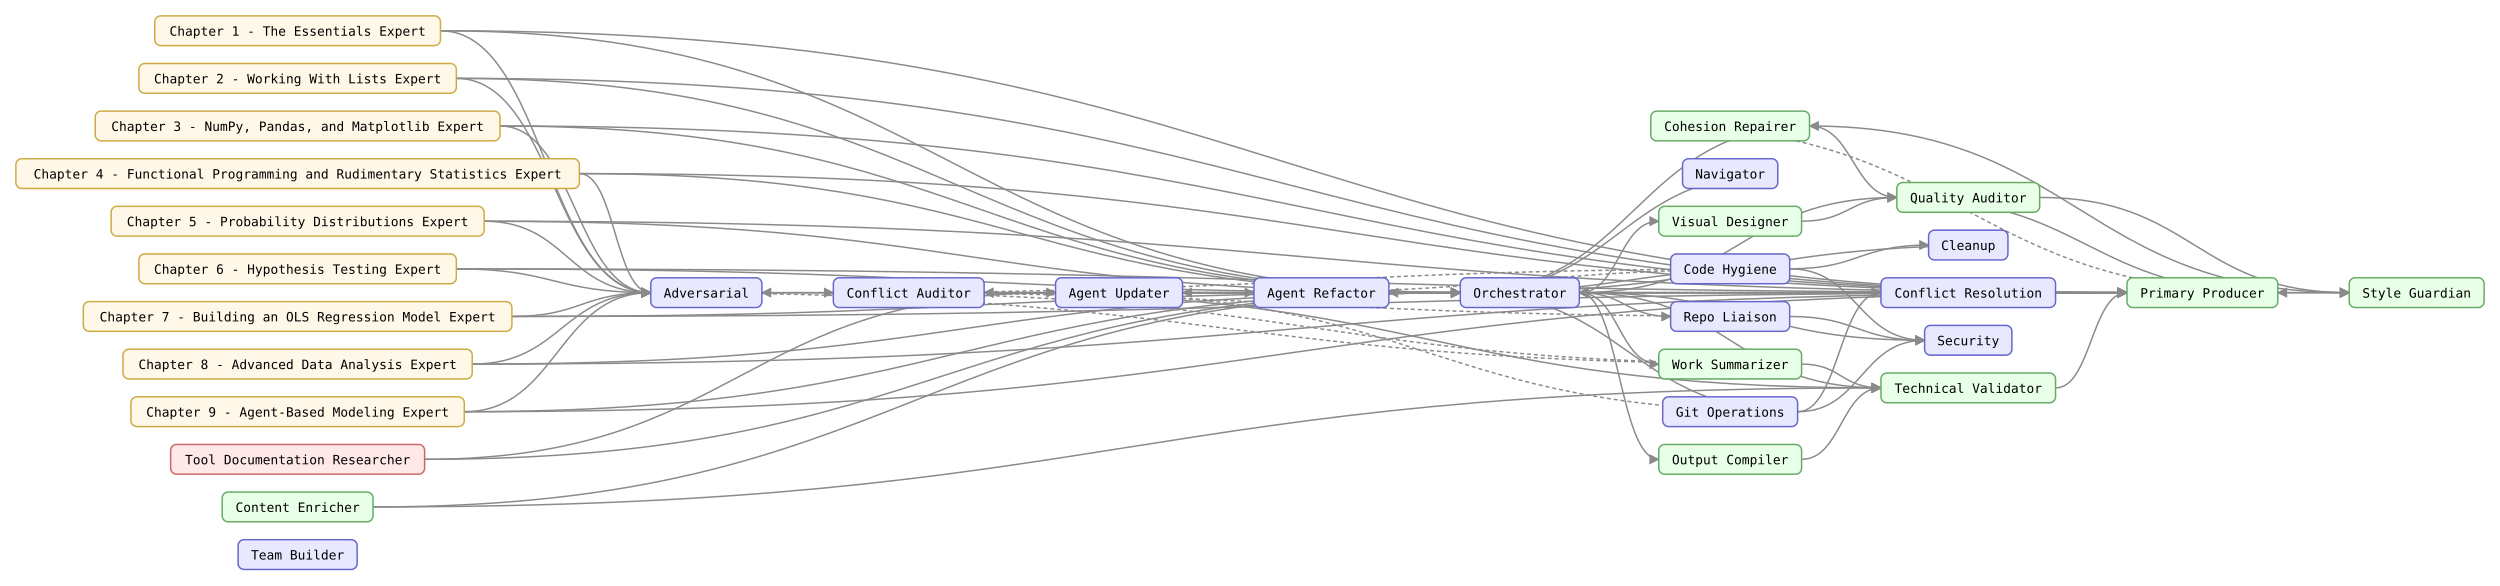
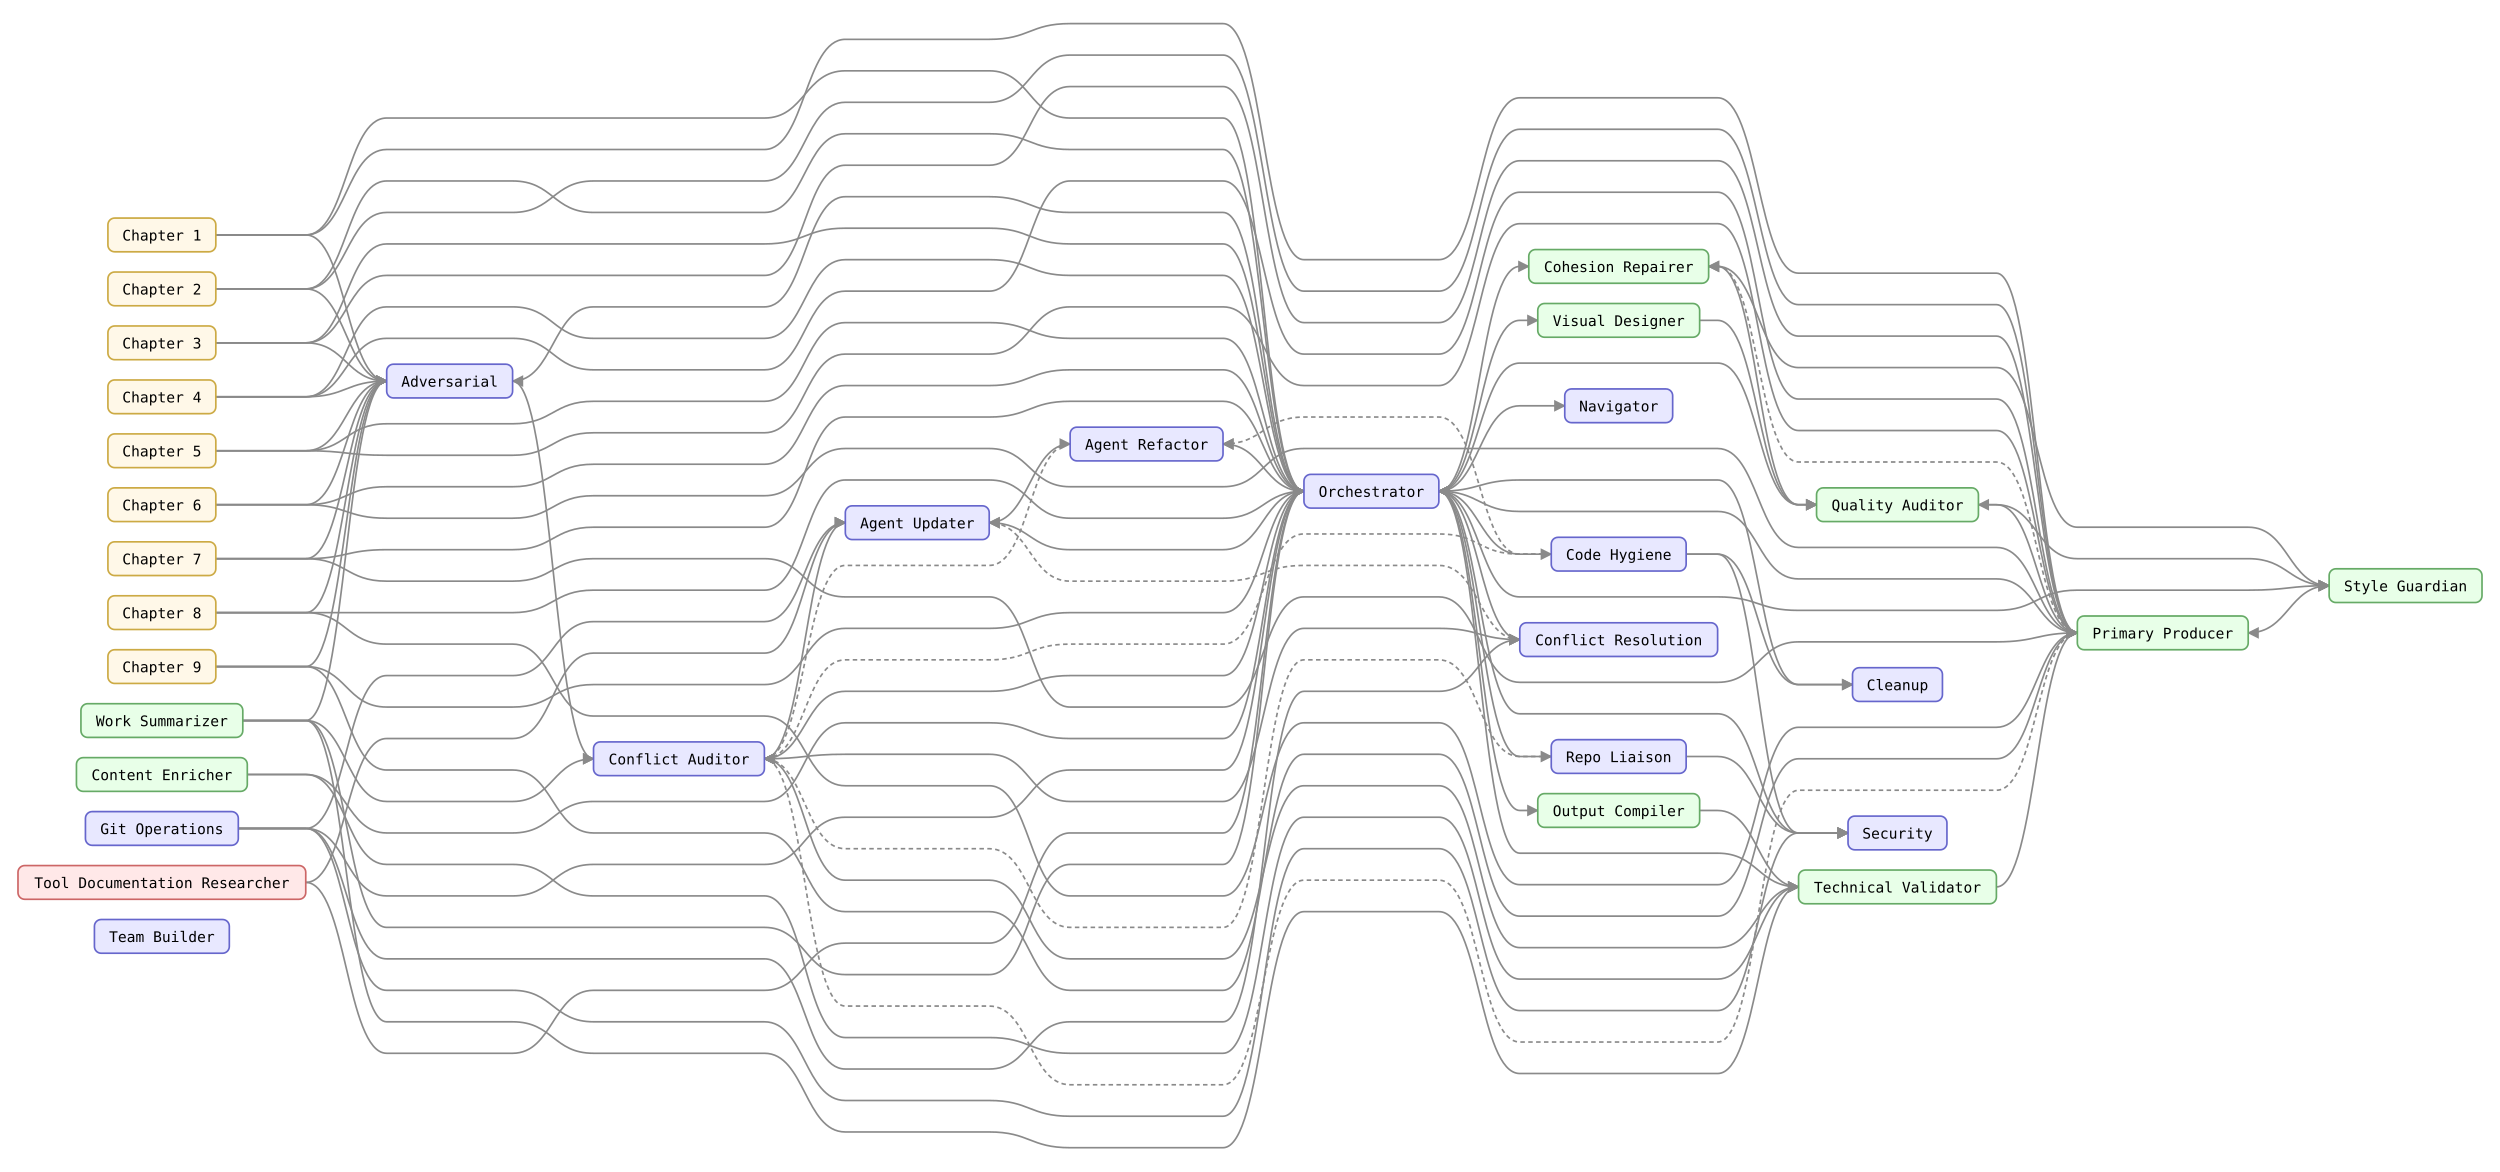
- <svg xmlns="http://www.w3.org/2000/svg" viewBox="0 0 2520 590" width="2520" height="590" font-family="monospace">
+ <svg xmlns="http://www.w3.org/2000/svg" viewBox="0 0 2224 1042" width="2224" height="1042" font-family="monospace">
  <defs>
    <marker id="arrow" viewBox="0 0 10 10" refX="9" refY="5" markerWidth="7" markerHeight="7" orient="auto-start-reverse">
      <polygon points="0,0 10,5 0,10" fill="#8a8a8a" />
    </marker>
  </defs>
-   <path d="M768,295 C804,295 804,295 840,295" fill="none" stroke="#8a8a8a" stroke-width="1.5" marker-end="url(#arrow)" />
-   <path d="M768,295 C1120,295 1120,295 1472,295" fill="none" stroke="#8a8a8a" stroke-width="1.5" marker-start="url(#arrow)" marker-end="url(#arrow)" />
-   <path d="M1400,295 C1120,295 1120,295 840,295" fill="none" stroke="#8a8a8a" stroke-width="1.5" stroke-dasharray="4,3" marker-end="url(#arrow)" />
-   <path d="M1400,295 C1436,295 1436,295 1472,295" fill="none" stroke="#8a8a8a" stroke-width="1.5" marker-start="url(#arrow)" marker-end="url(#arrow)" />
-   <path d="M1192,295 C924,295 924,295 656,295" fill="none" stroke="#8a8a8a" stroke-width="1.5" stroke-dasharray="4,3" marker-end="url(#arrow)" />
-   <path d="M1192,295 C1228,295 1228,295 1264,295" fill="none" stroke="#8a8a8a" stroke-width="1.5" marker-end="url(#arrow)" />
-   <path d="M1192,295 C1016,295 1016,295 840,295" fill="none" stroke="#8a8a8a" stroke-width="1.5" marker-start="url(#arrow)" marker-end="url(#arrow)" />
-   <path d="M1192,295 C1332,295 1332,295 1472,295" fill="none" stroke="#8a8a8a" stroke-width="1.5" marker-start="url(#arrow)" marker-end="url(#arrow)" />
-   <path d="M444,31 C550,31 550,295 656,295" fill="none" stroke="#8a8a8a" stroke-width="1.5" marker-end="url(#arrow)" />
-   <path d="M444,31 C958,31 958,295 1472,295" fill="none" stroke="#8a8a8a" stroke-width="1.5" marker-end="url(#arrow)" />
-   <path d="M444,31 C1294,31 1294,295 2144,295" fill="none" stroke="#8a8a8a" stroke-width="1.5" marker-end="url(#arrow)" />
-   <path d="M460,79 C558,79 558,295 656,295" fill="none" stroke="#8a8a8a" stroke-width="1.5" marker-end="url(#arrow)" />
-   <path d="M460,79 C966,79 966,295 1472,295" fill="none" stroke="#8a8a8a" stroke-width="1.5" marker-end="url(#arrow)" />
-   <path d="M460,79 C1302,79 1302,295 2144,295" fill="none" stroke="#8a8a8a" stroke-width="1.5" marker-end="url(#arrow)" />
-   <path d="M504,127 C580,127 580,295 656,295" fill="none" stroke="#8a8a8a" stroke-width="1.5" marker-end="url(#arrow)" />
-   <path d="M504,127 C988,127 988,295 1472,295" fill="none" stroke="#8a8a8a" stroke-width="1.5" marker-end="url(#arrow)" />
-   <path d="M504,127 C1324,127 1324,295 2144,295" fill="none" stroke="#8a8a8a" stroke-width="1.5" marker-end="url(#arrow)" />
-   <path d="M584,175 C620,175 620,295 656,295" fill="none" stroke="#8a8a8a" stroke-width="1.5" marker-end="url(#arrow)" />
-   <path d="M584,175 C1028,175 1028,295 1472,295" fill="none" stroke="#8a8a8a" stroke-width="1.5" marker-end="url(#arrow)" />
-   <path d="M584,175 C1364,175 1364,295 2144,295" fill="none" stroke="#8a8a8a" stroke-width="1.5" marker-end="url(#arrow)" />
-   <path d="M488,223 C572,223 572,295 656,295" fill="none" stroke="#8a8a8a" stroke-width="1.5" marker-end="url(#arrow)" />
-   <path d="M488,223 C980,223 980,295 1472,295" fill="none" stroke="#8a8a8a" stroke-width="1.5" marker-end="url(#arrow)" />
-   <path d="M488,223 C1316,223 1316,295 2144,295" fill="none" stroke="#8a8a8a" stroke-width="1.5" marker-end="url(#arrow)" />
-   <path d="M460,271 C558,271 558,295 656,295" fill="none" stroke="#8a8a8a" stroke-width="1.5" marker-end="url(#arrow)" />
-   <path d="M460,271 C966,271 966,295 1472,295" fill="none" stroke="#8a8a8a" stroke-width="1.5" marker-end="url(#arrow)" />
-   <path d="M460,271 C1302,271 1302,295 2144,295" fill="none" stroke="#8a8a8a" stroke-width="1.5" marker-end="url(#arrow)" />
-   <path d="M516,319 C586,319 586,295 656,295" fill="none" stroke="#8a8a8a" stroke-width="1.5" marker-end="url(#arrow)" />
-   <path d="M516,319 C994,319 994,295 1472,295" fill="none" stroke="#8a8a8a" stroke-width="1.5" marker-end="url(#arrow)" />
-   <path d="M516,319 C1330,319 1330,295 2144,295" fill="none" stroke="#8a8a8a" stroke-width="1.5" marker-end="url(#arrow)" />
-   <path d="M476,367 C566,367 566,295 656,295" fill="none" stroke="#8a8a8a" stroke-width="1.5" marker-end="url(#arrow)" />
-   <path d="M476,367 C974,367 974,295 1472,295" fill="none" stroke="#8a8a8a" stroke-width="1.5" marker-end="url(#arrow)" />
-   <path d="M476,367 C1310,367 1310,295 2144,295" fill="none" stroke="#8a8a8a" stroke-width="1.5" marker-end="url(#arrow)" />
-   <path d="M468,415 C562,415 562,295 656,295" fill="none" stroke="#8a8a8a" stroke-width="1.5" marker-end="url(#arrow)" />
-   <path d="M468,415 C970,415 970,295 1472,295" fill="none" stroke="#8a8a8a" stroke-width="1.5" marker-end="url(#arrow)" />
-   <path d="M468,415 C1306,415 1306,295 2144,295" fill="none" stroke="#8a8a8a" stroke-width="1.5" marker-end="url(#arrow)" />
-   <path d="M2024,247 C1748,247 1748,295 1472,295" fill="none" stroke="#8a8a8a" stroke-width="1.5" marker-start="url(#arrow)" marker-end="url(#arrow)" />
-   <path d="M1804,271 C1534,271 1534,295 1264,295" fill="none" stroke="#8a8a8a" stroke-width="1.5" stroke-dasharray="4,3" marker-end="url(#arrow)" />
-   <path d="M1804,271 C1874,271 1874,247 1944,247" fill="none" stroke="#8a8a8a" stroke-width="1.5" marker-end="url(#arrow)" />
-   <path d="M1804,271 C1322,271 1322,295 840,295" fill="none" stroke="#8a8a8a" stroke-width="1.5" stroke-dasharray="4,3" marker-end="url(#arrow)" />
-   <path d="M1804,271 C1638,271 1638,295 1472,295" fill="none" stroke="#8a8a8a" stroke-width="1.5" marker-start="url(#arrow)" marker-end="url(#arrow)" />
-   <path d="M1804,271 C1872,271 1872,343 1940,343" fill="none" stroke="#8a8a8a" stroke-width="1.5" marker-end="url(#arrow)" />
-   <path d="M1824,127 C1648,127 1648,295 1472,295" fill="none" stroke="#8a8a8a" stroke-width="1.5" marker-start="url(#arrow)" marker-end="url(#arrow)" />
-   <path d="M1824,127 C1868,127 1868,199 1912,199" fill="none" stroke="#8a8a8a" stroke-width="1.5" marker-start="url(#arrow)" marker-end="url(#arrow)" />
-   <path d="M1824,127 C2096,127 2096,295 2368,295" fill="none" stroke="#8a8a8a" stroke-width="1.5" marker-end="url(#arrow)" />
-   <path d="M992,295 C1444,295 1444,295 1896,295" fill="none" stroke="#8a8a8a" stroke-width="1.5" marker-end="url(#arrow)" />
-   <path d="M992,295 C1232,295 1232,295 1472,295" fill="none" stroke="#8a8a8a" stroke-width="1.5" marker-start="url(#arrow)" marker-end="url(#arrow)" />
-   <path d="M992,295 C1444,295 1444,391 1896,391" fill="none" stroke="#8a8a8a" stroke-width="1.5" marker-start="url(#arrow)" marker-end="url(#arrow)" />
-   <path d="M2072,295 C1568,295 1568,295 1064,295" fill="none" stroke="#8a8a8a" stroke-width="1.5" stroke-dasharray="4,3" marker-end="url(#arrow)" />
-   <path d="M2072,295 C1772,295 1772,295 1472,295" fill="none" stroke="#8a8a8a" stroke-width="1.5" marker-start="url(#arrow)" marker-end="url(#arrow)" />
-   <path d="M376,511 C924,511 924,295 1472,295" fill="none" stroke="#8a8a8a" stroke-width="1.5" marker-end="url(#arrow)" />
-   <path d="M376,511 C1136,511 1136,391 1896,391" fill="none" stroke="#8a8a8a" stroke-width="1.5" marker-end="url(#arrow)" />
-   <path d="M1812,415 C1438,415 1438,295 1064,295" fill="none" stroke="#8a8a8a" stroke-width="1.5" stroke-dasharray="4,3" marker-end="url(#arrow)" />
-   <path d="M1812,415 C1854,415 1854,295 1896,295" fill="none" stroke="#8a8a8a" stroke-width="1.5" marker-end="url(#arrow)" />
-   <path d="M1812,415 C1642,415 1642,295 1472,295" fill="none" stroke="#8a8a8a" stroke-width="1.5" marker-start="url(#arrow)" marker-end="url(#arrow)" />
-   <path d="M1812,415 C1876,415 1876,343 1940,343" fill="none" stroke="#8a8a8a" stroke-width="1.5" marker-end="url(#arrow)" />
-   <path d="M1792,175 C1632,175 1632,295 1472,295" fill="none" stroke="#8a8a8a" stroke-width="1.5" marker-start="url(#arrow)" marker-end="url(#arrow)" />
-   <path d="M1592,295 C1632,295 1632,463 1672,463" fill="none" stroke="#8a8a8a" stroke-width="1.5" marker-start="url(#arrow)" marker-end="url(#arrow)" />
-   <path d="M1592,295 C1868,295 1868,295 2144,295" fill="none" stroke="#8a8a8a" stroke-width="1.5" marker-start="url(#arrow)" marker-end="url(#arrow)" />
-   <path d="M1592,295 C1752,295 1752,199 1912,199" fill="none" stroke="#8a8a8a" stroke-width="1.5" marker-start="url(#arrow)" marker-end="url(#arrow)" />
-   <path d="M1592,295 C1638,295 1638,319 1684,319" fill="none" stroke="#8a8a8a" stroke-width="1.5" marker-start="url(#arrow)" marker-end="url(#arrow)" />
-   <path d="M1592,295 C1766,295 1766,343 1940,343" fill="none" stroke="#8a8a8a" stroke-width="1.5" marker-start="url(#arrow)" marker-end="url(#arrow)" />
-   <path d="M1592,295 C1980,295 1980,295 2368,295" fill="none" stroke="#8a8a8a" stroke-width="1.5" marker-start="url(#arrow)" marker-end="url(#arrow)" />
-   <path d="M1592,295 C1744,295 1744,391 1896,391" fill="none" stroke="#8a8a8a" stroke-width="1.5" marker-start="url(#arrow)" marker-end="url(#arrow)" />
-   <path d="M1592,295 C1632,295 1632,223 1672,223" fill="none" stroke="#8a8a8a" stroke-width="1.5" marker-start="url(#arrow)" marker-end="url(#arrow)" />
-   <path d="M1592,295 C1632,295 1632,367 1672,367" fill="none" stroke="#8a8a8a" stroke-width="1.5" marker-start="url(#arrow)" marker-end="url(#arrow)" />
-   <path d="M1816,463 C1856,463 1856,391 1896,391" fill="none" stroke="#8a8a8a" stroke-width="1.5" marker-end="url(#arrow)" />
-   <path d="M2296,295 C1980,295 1980,127 1664,127" fill="none" stroke="#8a8a8a" stroke-width="1.5" stroke-dasharray="4,3" marker-end="url(#arrow)" />
-   <path d="M2296,295 C1568,295 1568,295 840,295" fill="none" stroke="#8a8a8a" stroke-width="1.5" stroke-dasharray="4,3" marker-end="url(#arrow)" />
-   <path d="M2296,295 C2104,295 2104,199 1912,199" fill="none" stroke="#8a8a8a" stroke-width="1.5" marker-start="url(#arrow)" marker-end="url(#arrow)" />
-   <path d="M2296,295 C2332,295 2332,295 2368,295" fill="none" stroke="#8a8a8a" stroke-width="1.5" marker-start="url(#arrow)" marker-end="url(#arrow)" />
-   <path d="M2056,199 C2212,199 2212,295 2368,295" fill="none" stroke="#8a8a8a" stroke-width="1.5" marker-end="url(#arrow)" />
-   <path d="M1804,319 C1322,319 1322,295 840,295" fill="none" stroke="#8a8a8a" stroke-width="1.5" stroke-dasharray="4,3" marker-end="url(#arrow)" />
-   <path d="M1804,319 C1872,319 1872,343 1940,343" fill="none" stroke="#8a8a8a" stroke-width="1.5" marker-end="url(#arrow)" />
-   <path d="M2072,391 C2108,391 2108,295 2144,295" fill="none" stroke="#8a8a8a" stroke-width="1.5" marker-end="url(#arrow)" />
-   <path d="M428,463 C746,463 746,295 1064,295" fill="none" stroke="#8a8a8a" stroke-width="1.5" marker-end="url(#arrow)" />
-   <path d="M428,463 C950,463 950,295 1472,295" fill="none" stroke="#8a8a8a" stroke-width="1.5" marker-end="url(#arrow)" />
-   <path d="M1816,223 C1864,223 1864,199 1912,199" fill="none" stroke="#8a8a8a" stroke-width="1.5" marker-end="url(#arrow)" />
-   <path d="M1816,367 C1236,367 1236,295 656,295" fill="none" stroke="#8a8a8a" stroke-width="1.5" stroke-dasharray="4,3" marker-end="url(#arrow)" />
-   <path d="M1816,367 C1328,367 1328,295 840,295" fill="none" stroke="#8a8a8a" stroke-width="1.5" stroke-dasharray="4,3" marker-end="url(#arrow)" />
-   <path d="M1816,367 C1856,367 1856,391 1896,391" fill="none" stroke="#8a8a8a" stroke-width="1.5" marker-end="url(#arrow)" />
-   <rect x="656" y="280" width="112" height="30" rx="6" fill="#e8e8ff" stroke="#6666cc" stroke-width="1.5" />
-   <text x="712" y="300" font-size="13" text-anchor="middle" fill="#000000">Adversarial</text>
-   <rect x="1264" y="280" width="136" height="30" rx="6" fill="#e8e8ff" stroke="#6666cc" stroke-width="1.5" />
-   <text x="1332" y="300" font-size="13" text-anchor="middle" fill="#000000">Agent Refactor</text>
-   <rect x="1064" y="280" width="128" height="30" rx="6" fill="#e8e8ff" stroke="#6666cc" stroke-width="1.5" />
-   <text x="1128" y="300" font-size="13" text-anchor="middle" fill="#000000">Agent Updater</text>
-   <rect x="156" y="16" width="288" height="30" rx="6" fill="#fff8e8" stroke="#ccaa44" stroke-width="1.5" />
-   <text x="300" y="36" font-size="13" text-anchor="middle" fill="#000000">Chapter 1 - The Essentials Expert</text>
-   <rect x="140" y="64" width="320" height="30" rx="6" fill="#fff8e8" stroke="#ccaa44" stroke-width="1.5" />
-   <text x="300" y="84" font-size="13" text-anchor="middle" fill="#000000">Chapter 2 - Working With Lists Expert</text>
-   <rect x="96" y="112" width="408" height="30" rx="6" fill="#fff8e8" stroke="#ccaa44" stroke-width="1.5" />
-   <text x="300" y="132" font-size="13" text-anchor="middle" fill="#000000">Chapter 3 - NumPy, Pandas, and Matplotlib Expert</text>
-   <rect x="16" y="160" width="568" height="30" rx="6" fill="#fff8e8" stroke="#ccaa44" stroke-width="1.5" />
-   <text x="300" y="180" font-size="13" text-anchor="middle" fill="#000000">Chapter 4 - Functional Programming and Rudimentary Statistics Expert</text>
-   <rect x="112" y="208" width="376" height="30" rx="6" fill="#fff8e8" stroke="#ccaa44" stroke-width="1.5" />
-   <text x="300" y="228" font-size="13" text-anchor="middle" fill="#000000">Chapter 5 - Probability Distributions Expert</text>
-   <rect x="140" y="256" width="320" height="30" rx="6" fill="#fff8e8" stroke="#ccaa44" stroke-width="1.5" />
-   <text x="300" y="276" font-size="13" text-anchor="middle" fill="#000000">Chapter 6 - Hypothesis Testing Expert</text>
-   <rect x="84" y="304" width="432" height="30" rx="6" fill="#fff8e8" stroke="#ccaa44" stroke-width="1.5" />
-   <text x="300" y="324" font-size="13" text-anchor="middle" fill="#000000">Chapter 7 - Building an OLS Regression Model Expert</text>
-   <rect x="124" y="352" width="352" height="30" rx="6" fill="#fff8e8" stroke="#ccaa44" stroke-width="1.5" />
-   <text x="300" y="372" font-size="13" text-anchor="middle" fill="#000000">Chapter 8 - Advanced Data Analysis Expert</text>
-   <rect x="132" y="400" width="336" height="30" rx="6" fill="#fff8e8" stroke="#ccaa44" stroke-width="1.5" />
-   <text x="300" y="420" font-size="13" text-anchor="middle" fill="#000000">Chapter 9 - Agent-Based Modeling Expert</text>
-   <rect x="1944" y="232" width="80" height="30" rx="6" fill="#e8e8ff" stroke="#6666cc" stroke-width="1.5" />
-   <text x="1984" y="252" font-size="13" text-anchor="middle" fill="#000000">Cleanup</text>
-   <rect x="1684" y="256" width="120" height="30" rx="6" fill="#e8e8ff" stroke="#6666cc" stroke-width="1.5" />
-   <text x="1744" y="276" font-size="13" text-anchor="middle" fill="#000000">Code Hygiene</text>
-   <rect x="1664" y="112" width="160" height="30" rx="6" fill="#e8ffe8" stroke="#66aa66" stroke-width="1.5" />
-   <text x="1744" y="132" font-size="13" text-anchor="middle" fill="#000000">Cohesion Repairer</text>
-   <rect x="840" y="280" width="152" height="30" rx="6" fill="#e8e8ff" stroke="#6666cc" stroke-width="1.5" />
-   <text x="916" y="300" font-size="13" text-anchor="middle" fill="#000000">Conflict Auditor</text>
-   <rect x="1896" y="280" width="176" height="30" rx="6" fill="#e8e8ff" stroke="#6666cc" stroke-width="1.5" />
-   <text x="1984" y="300" font-size="13" text-anchor="middle" fill="#000000">Conflict Resolution</text>
-   <rect x="224" y="496" width="152" height="30" rx="6" fill="#e8ffe8" stroke="#66aa66" stroke-width="1.5" />
-   <text x="300" y="516" font-size="13" text-anchor="middle" fill="#000000">Content Enricher</text>
-   <rect x="1676" y="400" width="136" height="30" rx="6" fill="#e8e8ff" stroke="#6666cc" stroke-width="1.5" />
-   <text x="1744" y="420" font-size="13" text-anchor="middle" fill="#000000">Git Operations</text>
-   <rect x="1696" y="160" width="96" height="30" rx="6" fill="#e8e8ff" stroke="#6666cc" stroke-width="1.5" />
-   <text x="1744" y="180" font-size="13" text-anchor="middle" fill="#000000">Navigator</text>
-   <rect x="1472" y="280" width="120" height="30" rx="6" fill="#e8e8ff" stroke="#6666cc" stroke-width="1.5" />
-   <text x="1532" y="300" font-size="13" text-anchor="middle" fill="#000000">Orchestrator</text>
-   <rect x="1672" y="448" width="144" height="30" rx="6" fill="#e8ffe8" stroke="#66aa66" stroke-width="1.5" />
-   <text x="1744" y="468" font-size="13" text-anchor="middle" fill="#000000">Output Compiler</text>
-   <rect x="2144" y="280" width="152" height="30" rx="6" fill="#e8ffe8" stroke="#66aa66" stroke-width="1.5" />
-   <text x="2220" y="300" font-size="13" text-anchor="middle" fill="#000000">Primary Producer</text>
-   <rect x="1912" y="184" width="144" height="30" rx="6" fill="#e8ffe8" stroke="#66aa66" stroke-width="1.5" />
-   <text x="1984" y="204" font-size="13" text-anchor="middle" fill="#000000">Quality Auditor</text>
-   <rect x="1684" y="304" width="120" height="30" rx="6" fill="#e8e8ff" stroke="#6666cc" stroke-width="1.5" />
-   <text x="1744" y="324" font-size="13" text-anchor="middle" fill="#000000">Repo Liaison</text>
-   <rect x="1940" y="328" width="88" height="30" rx="6" fill="#e8e8ff" stroke="#6666cc" stroke-width="1.5" />
-   <text x="1984" y="348" font-size="13" text-anchor="middle" fill="#000000">Security</text>
-   <rect x="2368" y="280" width="136" height="30" rx="6" fill="#e8ffe8" stroke="#66aa66" stroke-width="1.5" />
-   <text x="2436" y="300" font-size="13" text-anchor="middle" fill="#000000">Style Guardian</text>
-   <rect x="240" y="544" width="120" height="30" rx="6" fill="#e8e8ff" stroke="#6666cc" stroke-width="1.5" />
-   <text x="300" y="564" font-size="13" text-anchor="middle" fill="#000000">Team Builder</text>
-   <rect x="1896" y="376" width="176" height="30" rx="6" fill="#e8ffe8" stroke="#66aa66" stroke-width="1.5" />
-   <text x="1984" y="396" font-size="13" text-anchor="middle" fill="#000000">Technical Validator</text>
-   <rect x="172" y="448" width="256" height="30" rx="6" fill="#ffe8e8" stroke="#cc6666" stroke-width="1.5" />
-   <text x="300" y="468" font-size="13" text-anchor="middle" fill="#000000">Tool Documentation Researcher</text>
-   <rect x="1672" y="208" width="144" height="30" rx="6" fill="#e8ffe8" stroke="#66aa66" stroke-width="1.5" />
-   <text x="1744" y="228" font-size="13" text-anchor="middle" fill="#000000">Visual Designer</text>
-   <rect x="1672" y="352" width="144" height="30" rx="6" fill="#e8ffe8" stroke="#66aa66" stroke-width="1.5" />
-   <text x="1744" y="372" font-size="13" text-anchor="middle" fill="#000000">Work Summarizer</text>
+   <path d="M456,339 C492,339 492,675 528,675" fill="none" stroke="#8a8a8a" stroke-width="1.5" marker-end="url(#arrow)" />
+   <path d="M456,339 C492,339 492,273 528,273 L680,273 C716,273 716,175 752,175 L880,175 C916,175 916,189 952,189 L1088,189 C1124,189 1124,437 1160,437" fill="none" stroke="#8a8a8a" stroke-width="1.5" marker-start="url(#arrow)" marker-end="url(#arrow)" />
+   <path d="M952,395 C916,395 916,503 880,503 L752,503 C716,503 716,675 680,675" fill="none" stroke="#8a8a8a" stroke-width="1.5" stroke-dasharray="4,3" marker-end="url(#arrow)" />
+   <path d="M1088,395 C1124,395 1124,437 1160,437" fill="none" stroke="#8a8a8a" stroke-width="1.5" marker-start="url(#arrow)" marker-end="url(#arrow)" />
+   <path d="M880,465 C916,465 916,395 952,395" fill="none" stroke="#8a8a8a" stroke-width="1.5" marker-end="url(#arrow)" />
+   <path d="M752,465 C716,465 716,675 680,675" fill="none" stroke="#8a8a8a" stroke-width="1.5" marker-start="url(#arrow)" marker-end="url(#arrow)" />
+   <path d="M880,465 C916,465 916,489 952,489 L1088,489 C1124,489 1124,437 1160,437" fill="none" stroke="#8a8a8a" stroke-width="1.5" marker-start="url(#arrow)" marker-end="url(#arrow)" />
+   <path d="M192,209 L272,209 C308,209 308,339 344,339" fill="none" stroke="#8a8a8a" stroke-width="1.5" marker-end="url(#arrow)" />
+   <path d="M192,209 L272,209 C308,209 308,105 344,105 L456,105 L528,105 L680,105 C716,105 716,63 752,63 L880,63 C916,63 916,105 952,105 L1088,105 C1124,105 1124,437 1160,437" fill="none" stroke="#8a8a8a" stroke-width="1.5" marker-end="url(#arrow)" />
+   <path d="M192,209 L272,209 C308,209 308,133 344,133 L456,133 L528,133 L680,133 C716,133 716,35 752,35 L880,35 C916,35 916,21 952,21 L1088,21 C1124,21 1124,231 1160,231 L1280,231 C1316,231 1316,87 1352,87 L1528,87 C1564,87 1564,243 1600,243 L1776,243 C1812,243 1812,563 1848,563" fill="none" stroke="#8a8a8a" stroke-width="1.5" marker-end="url(#arrow)" />
+   <path d="M192,257 L272,257 C308,257 308,339 344,339" fill="none" stroke="#8a8a8a" stroke-width="1.5" marker-end="url(#arrow)" />
+   <path d="M192,257 L272,257 C308,257 308,161 344,161 L456,161 C492,161 492,189 528,189 L680,189 C716,189 716,119 752,119 L880,119 C916,119 916,133 952,133 L1088,133 C1124,133 1124,437 1160,437" fill="none" stroke="#8a8a8a" stroke-width="1.5" marker-end="url(#arrow)" />
+   <path d="M192,257 L272,257 C308,257 308,189 344,189 L456,189 C492,189 492,161 528,161 L680,161 C716,161 716,91 752,91 L880,91 C916,91 916,49 952,49 L1088,49 C1124,49 1124,259 1160,259 L1280,259 C1316,259 1316,115 1352,115 L1528,115 C1564,115 1564,271 1600,271 L1776,271 C1812,271 1812,563 1848,563" fill="none" stroke="#8a8a8a" stroke-width="1.5" marker-end="url(#arrow)" />
+   <path d="M192,305 L272,305 C308,305 308,339 344,339" fill="none" stroke="#8a8a8a" stroke-width="1.5" marker-end="url(#arrow)" />
+   <path d="M192,305 L272,305 C308,305 308,217 344,217 L456,217 L528,217 L680,217 C716,217 716,203 752,203 L880,203 C916,203 916,217 952,217 L1088,217 C1124,217 1124,437 1160,437" fill="none" stroke="#8a8a8a" stroke-width="1.5" marker-end="url(#arrow)" />
+   <path d="M192,305 L272,305 C308,305 308,245 344,245 L456,245 L528,245 L680,245 C716,245 716,147 752,147 L880,147 C916,147 916,77 952,77 L1088,77 C1124,77 1124,287 1160,287 L1280,287 C1316,287 1316,143 1352,143 L1528,143 C1564,143 1564,299 1600,299 L1776,299 C1812,299 1812,563 1848,563" fill="none" stroke="#8a8a8a" stroke-width="1.5" marker-end="url(#arrow)" />
+   <path d="M192,353 L272,353 C308,353 308,339 344,339" fill="none" stroke="#8a8a8a" stroke-width="1.5" marker-end="url(#arrow)" />
+   <path d="M192,353 L272,353 C308,353 308,273 344,273 L456,273 C492,273 492,301 528,301 L680,301 C716,301 716,231 752,231 L880,231 C916,231 916,245 952,245 L1088,245 C1124,245 1124,437 1160,437" fill="none" stroke="#8a8a8a" stroke-width="1.5" marker-end="url(#arrow)" />
+   <path d="M192,353 L272,353 C308,353 308,301 344,301 L456,301 C492,301 492,329 528,329 L680,329 C716,329 716,259 752,259 L880,259 C916,259 916,161 952,161 L1088,161 C1124,161 1124,315 1160,315 L1280,315 C1316,315 1316,171 1352,171 L1528,171 C1564,171 1564,355 1600,355 L1776,355 C1812,355 1812,563 1848,563" fill="none" stroke="#8a8a8a" stroke-width="1.5" marker-end="url(#arrow)" />
+   <path d="M192,401 L272,401 C308,401 308,339 344,339" fill="none" stroke="#8a8a8a" stroke-width="1.5" marker-end="url(#arrow)" />
+   <path d="M192,401 L272,401 C308,401 308,377 344,377 L456,377 C492,377 492,357 528,357 L680,357 C716,357 716,287 752,287 L880,287 C916,287 916,301 952,301 L1088,301 C1124,301 1124,437 1160,437" fill="none" stroke="#8a8a8a" stroke-width="1.5" marker-end="url(#arrow)" />
+   <path d="M192,401 L272,401 C308,401 308,405 344,405 L456,405 C492,405 492,385 528,385 L680,385 C716,385 716,315 752,315 L880,315 C916,315 916,273 952,273 L1088,273 C1124,273 1124,343 1160,343 L1280,343 C1316,343 1316,199 1352,199 L1528,199 C1564,199 1564,383 1600,383 L1776,383 C1812,383 1812,563 1848,563" fill="none" stroke="#8a8a8a" stroke-width="1.5" marker-end="url(#arrow)" />
+   <path d="M192,449 L272,449 C308,449 308,339 344,339" fill="none" stroke="#8a8a8a" stroke-width="1.5" marker-end="url(#arrow)" />
+   <path d="M192,449 L272,449 C308,449 308,433 344,433 L456,433 C492,433 492,413 528,413 L680,413 C716,413 716,343 752,343 L880,343 C916,343 916,329 952,329 L1088,329 C1124,329 1124,437 1160,437" fill="none" stroke="#8a8a8a" stroke-width="1.5" marker-end="url(#arrow)" />
+   <path d="M192,449 L272,449 C308,449 308,461 344,461 L456,461 C492,461 492,441 528,441 L680,441 C716,441 716,399 752,399 L880,399 C916,399 916,433 952,433 L1088,433 C1124,433 1124,399 1160,399 L1280,399 L1352,399 L1528,399 C1564,399 1564,487 1600,487 L1776,487 C1812,487 1812,563 1848,563" fill="none" stroke="#8a8a8a" stroke-width="1.5" marker-end="url(#arrow)" />
+   <path d="M192,497 L272,497 C308,497 308,339 344,339" fill="none" stroke="#8a8a8a" stroke-width="1.5" marker-end="url(#arrow)" />
+   <path d="M192,497 L272,497 C308,497 308,489 344,489 L456,489 C492,489 492,469 528,469 L680,469 C716,469 716,371 752,371 L880,371 C916,371 916,357 952,357 L1088,357 C1124,357 1124,437 1160,437" fill="none" stroke="#8a8a8a" stroke-width="1.5" marker-end="url(#arrow)" />
+   <path d="M192,497 L272,497 C308,497 308,517 344,517 L456,517 C492,517 492,497 528,497 L680,497 C716,497 716,531 752,531 L880,531 C916,531 916,629 952,629 L1088,629 C1124,629 1124,531 1160,531 L1280,531 C1316,531 1316,607 1352,607 L1528,607 C1564,607 1564,571 1600,571 L1776,571 C1812,571 1812,563 1848,563" fill="none" stroke="#8a8a8a" stroke-width="1.5" marker-end="url(#arrow)" />
+   <path d="M192,545 L272,545 C308,545 308,339 344,339" fill="none" stroke="#8a8a8a" stroke-width="1.5" marker-end="url(#arrow)" />
+   <path d="M192,545 L272,545 L344,545 L456,545 C492,545 492,525 528,525 L680,525 C716,525 716,427 752,427 L880,427 C916,427 916,461 952,461 L1088,461 C1124,461 1124,437 1160,437" fill="none" stroke="#8a8a8a" stroke-width="1.5" marker-end="url(#arrow)" />
+   <path d="M192,545 L272,545 C308,545 308,573 344,573 L456,573 C492,573 492,637 528,637 L680,637 C716,637 716,699 752,699 L880,699 C916,699 916,797 952,797 L1088,797 C1124,797 1124,643 1160,643 L1280,643 C1316,643 1316,787 1352,787 L1528,787 C1564,787 1564,647 1600,647 L1776,647 C1812,647 1812,563 1848,563" fill="none" stroke="#8a8a8a" stroke-width="1.5" marker-end="url(#arrow)" />
+   <path d="M192,593 L272,593 C308,593 308,339 344,339" fill="none" stroke="#8a8a8a" stroke-width="1.5" marker-end="url(#arrow)" />
+   <path d="M192,593 L272,593 C308,593 308,629 344,629 L456,629 C492,629 492,609 528,609 L680,609 C716,609 716,559 752,559 L880,559 C916,559 916,545 952,545 L1088,545 C1124,545 1124,437 1160,437" fill="none" stroke="#8a8a8a" stroke-width="1.5" marker-end="url(#arrow)" />
+   <path d="M192,593 L272,593 C308,593 308,685 344,685 L456,685 C492,685 492,741 528,741 L680,741 C716,741 716,811 752,811 L880,811 C916,811 916,881 952,881 L1088,881 C1124,881 1124,671 1160,671 L1280,671 C1316,671 1316,815 1352,815 L1528,815 C1564,815 1564,675 1600,675 L1776,675 C1812,675 1812,563 1848,563" fill="none" stroke="#8a8a8a" stroke-width="1.5" marker-end="url(#arrow)" />
+   <path d="M1648,609 L1600,609 C1564,609 1564,427 1528,427 L1352,427 C1316,427 1316,437 1280,437" fill="none" stroke="#8a8a8a" stroke-width="1.5" marker-start="url(#arrow)" marker-end="url(#arrow)" />
+   <path d="M1380,493 L1352,493 C1316,493 1316,371 1280,371 L1160,371 C1124,371 1124,395 1088,395" fill="none" stroke="#8a8a8a" stroke-width="1.5" stroke-dasharray="4,3" marker-end="url(#arrow)" />
+   <path d="M1500,493 L1528,493 C1564,493 1564,609 1600,609 L1648,609" fill="none" stroke="#8a8a8a" stroke-width="1.5" marker-end="url(#arrow)" />
+   <path d="M1380,493 L1352,493 C1316,493 1316,475 1280,475 L1160,475 C1124,475 1124,573 1088,573 L952,573 C916,573 916,587 880,587 L752,587 C716,587 716,675 680,675" fill="none" stroke="#8a8a8a" stroke-width="1.5" stroke-dasharray="4,3" marker-end="url(#arrow)" />
+   <path d="M1380,493 L1352,493 C1316,493 1316,437 1280,437" fill="none" stroke="#8a8a8a" stroke-width="1.5" marker-start="url(#arrow)" marker-end="url(#arrow)" />
+   <path d="M1500,493 L1528,493 C1564,493 1564,741 1600,741 L1644,741" fill="none" stroke="#8a8a8a" stroke-width="1.5" marker-end="url(#arrow)" />
+   <path d="M1360,237 L1352,237 C1316,237 1316,437 1280,437" fill="none" stroke="#8a8a8a" stroke-width="1.5" marker-start="url(#arrow)" marker-end="url(#arrow)" />
+   <path d="M1520,237 L1528,237 C1564,237 1564,449 1600,449 L1616,449" fill="none" stroke="#8a8a8a" stroke-width="1.5" marker-start="url(#arrow)" marker-end="url(#arrow)" />
+   <path d="M1520,237 L1528,237 C1564,237 1564,327 1600,327 L1776,327 C1812,327 1812,469 1848,469 L2000,469 C2036,469 2036,521 2072,521" fill="none" stroke="#8a8a8a" stroke-width="1.5" marker-end="url(#arrow)" />
+   <path d="M680,675 C716,675 716,671 752,671 L880,671 C916,671 916,713 952,713 L1088,713 C1124,713 1124,559 1160,559 L1280,559 C1316,559 1316,569 1352,569" fill="none" stroke="#8a8a8a" stroke-width="1.5" marker-end="url(#arrow)" />
+   <path d="M680,675 C716,675 716,615 752,615 L880,615 C916,615 916,601 952,601 L1088,601 C1124,601 1124,437 1160,437" fill="none" stroke="#8a8a8a" stroke-width="1.5" marker-start="url(#arrow)" marker-end="url(#arrow)" />
+   <path d="M680,675 C716,675 716,783 752,783 L880,783 C916,783 916,853 952,853 L1088,853 C1124,853 1124,699 1160,699 L1280,699 C1316,699 1316,843 1352,843 L1528,843 C1564,843 1564,789 1600,789" fill="none" stroke="#8a8a8a" stroke-width="1.5" marker-start="url(#arrow)" marker-end="url(#arrow)" />
+   <path d="M1352,569 C1316,569 1316,503 1280,503 L1160,503 C1124,503 1124,517 1088,517 L952,517 C916,517 916,465 880,465" fill="none" stroke="#8a8a8a" stroke-width="1.5" stroke-dasharray="4,3" marker-end="url(#arrow)" />
+   <path d="M1352,569 C1316,569 1316,437 1280,437" fill="none" stroke="#8a8a8a" stroke-width="1.5" marker-start="url(#arrow)" marker-end="url(#arrow)" />
+   <path d="M220,689 L272,689 C308,689 308,741 344,741 L456,741 C492,741 492,713 528,713 L680,713 C716,713 716,643 752,643 L880,643 C916,643 916,657 952,657 L1088,657 C1124,657 1124,437 1160,437" fill="none" stroke="#8a8a8a" stroke-width="1.5" marker-end="url(#arrow)" />
+   <path d="M220,689 L272,689 C308,689 308,769 344,769 L456,769 C492,769 492,797 528,797 L680,797 C716,797 716,923 752,923 L880,923 C916,923 916,937 952,937 L1088,937 C1124,937 1124,727 1160,727 L1280,727 C1316,727 1316,871 1352,871 L1528,871 C1564,871 1564,789 1600,789" fill="none" stroke="#8a8a8a" stroke-width="1.5" marker-end="url(#arrow)" />
+   <path d="M212,737 L272,737 C308,737 308,601 344,601 L456,601 C492,601 492,553 528,553 L680,553 C716,553 716,465 752,465" fill="none" stroke="#8a8a8a" stroke-width="1.5" marker-end="url(#arrow)" />
+   <path d="M212,737 L272,737 C308,737 308,853 344,853 L456,853 L528,853 L680,853 C716,853 716,951 752,951 L880,951 C916,951 916,909 952,909 L1088,909 C1124,909 1124,615 1160,615 L1280,615 C1316,615 1316,569 1352,569" fill="none" stroke="#8a8a8a" stroke-width="1.5" marker-end="url(#arrow)" />
+   <path d="M212,737 L272,737 C308,737 308,797 344,797 L456,797 C492,797 492,769 528,769 L680,769 C716,769 716,727 752,727 L880,727 C916,727 916,685 952,685 L1088,685 C1124,685 1124,437 1160,437" fill="none" stroke="#8a8a8a" stroke-width="1.5" marker-end="url(#arrow)" />
+   <path d="M212,737 L272,737 C308,737 308,881 344,881 L456,881 C492,881 492,909 528,909 L680,909 C716,909 716,979 752,979 L880,979 C916,979 916,993 952,993 L1088,993 C1124,993 1124,755 1160,755 L1280,755 C1316,755 1316,899 1352,899 L1528,899 C1564,899 1564,741 1600,741 L1644,741" fill="none" stroke="#8a8a8a" stroke-width="1.5" marker-end="url(#arrow)" />
+   <path d="M1392,361 L1352,361 C1316,361 1316,437 1280,437" fill="none" stroke="#8a8a8a" stroke-width="1.5" marker-start="url(#arrow)" marker-end="url(#arrow)" />
+   <path d="M1280,437 C1316,437 1316,721 1352,721 L1368,721" fill="none" stroke="#8a8a8a" stroke-width="1.5" marker-start="url(#arrow)" marker-end="url(#arrow)" />
+   <path d="M1280,437 C1316,437 1316,455 1352,455 L1528,455 C1564,455 1564,515 1600,515 L1776,515 C1812,515 1812,563 1848,563" fill="none" stroke="#8a8a8a" stroke-width="1.5" marker-start="url(#arrow)" marker-end="url(#arrow)" />
+   <path d="M1280,437 C1316,437 1316,323 1352,323 L1528,323 C1564,323 1564,449 1600,449 L1616,449" fill="none" stroke="#8a8a8a" stroke-width="1.5" marker-start="url(#arrow)" marker-end="url(#arrow)" />
+   <path d="M1280,437 C1316,437 1316,673 1352,673 L1380,673" fill="none" stroke="#8a8a8a" stroke-width="1.5" marker-start="url(#arrow)" marker-end="url(#arrow)" />
+   <path d="M1280,437 C1316,437 1316,635 1352,635 L1528,635 C1564,635 1564,741 1600,741 L1644,741" fill="none" stroke="#8a8a8a" stroke-width="1.5" marker-start="url(#arrow)" marker-end="url(#arrow)" />
+   <path d="M1280,437 C1316,437 1316,531 1352,531 L1528,531 C1564,531 1564,543 1600,543 L1776,543 C1812,543 1812,525 1848,525 L2000,525 C2036,525 2036,521 2072,521" fill="none" stroke="#8a8a8a" stroke-width="1.5" marker-start="url(#arrow)" marker-end="url(#arrow)" />
+   <path d="M1280,437 C1316,437 1316,759 1352,759 L1528,759 C1564,759 1564,789 1600,789" fill="none" stroke="#8a8a8a" stroke-width="1.5" marker-start="url(#arrow)" marker-end="url(#arrow)" />
+   <path d="M1280,437 C1316,437 1316,285 1352,285 L1368,285" fill="none" stroke="#8a8a8a" stroke-width="1.5" marker-start="url(#arrow)" marker-end="url(#arrow)" />
+   <path d="M1512,721 L1528,721 C1564,721 1564,789 1600,789" fill="none" stroke="#8a8a8a" stroke-width="1.5" marker-end="url(#arrow)" />
+   <path d="M1848,563 C1812,563 1812,411 1776,411 L1600,411 C1564,411 1564,237 1528,237 L1520,237" fill="none" stroke="#8a8a8a" stroke-width="1.5" stroke-dasharray="4,3" marker-end="url(#arrow)" />
+   <path d="M1848,563 C1812,563 1812,703 1776,703 L1600,703 C1564,703 1564,927 1528,927 L1352,927 C1316,927 1316,783 1280,783 L1160,783 C1124,783 1124,965 1088,965 L952,965 C916,965 916,895 880,895 L752,895 C716,895 716,675 680,675" fill="none" stroke="#8a8a8a" stroke-width="1.5" stroke-dasharray="4,3" marker-end="url(#arrow)" />
+   <path d="M1848,563 C1812,563 1812,449 1776,449 L1760,449" fill="none" stroke="#8a8a8a" stroke-width="1.5" marker-start="url(#arrow)" marker-end="url(#arrow)" />
+   <path d="M2000,563 C2036,563 2036,521 2072,521" fill="none" stroke="#8a8a8a" stroke-width="1.5" marker-start="url(#arrow)" marker-end="url(#arrow)" />
+   <path d="M1760,449 L1776,449 C1812,449 1812,497 1848,497 L2000,497 C2036,497 2036,521 2072,521" fill="none" stroke="#8a8a8a" stroke-width="1.5" marker-end="url(#arrow)" />
+   <path d="M1380,673 L1352,673 C1316,673 1316,587 1280,587 L1160,587 C1124,587 1124,825 1088,825 L952,825 C916,825 916,755 880,755 L752,755 C716,755 716,675 680,675" fill="none" stroke="#8a8a8a" stroke-width="1.5" stroke-dasharray="4,3" marker-end="url(#arrow)" />
+   <path d="M1500,673 L1528,673 C1564,673 1564,741 1600,741 L1644,741" fill="none" stroke="#8a8a8a" stroke-width="1.5" marker-end="url(#arrow)" />
+   <path d="M1776,789 C1812,789 1812,563 1848,563" fill="none" stroke="#8a8a8a" stroke-width="1.5" marker-end="url(#arrow)" />
+   <path d="M272,785 C308,785 308,657 344,657 L456,657 C492,657 492,581 528,581 L680,581 C716,581 716,465 752,465" fill="none" stroke="#8a8a8a" stroke-width="1.5" marker-end="url(#arrow)" />
+   <path d="M272,785 C308,785 308,937 344,937 L456,937 C492,937 492,881 528,881 L680,881 C716,881 716,839 752,839 L880,839 C916,839 916,741 952,741 L1088,741 C1124,741 1124,437 1160,437" fill="none" stroke="#8a8a8a" stroke-width="1.5" marker-end="url(#arrow)" />
+   <path d="M1512,285 L1528,285 C1564,285 1564,449 1600,449 L1616,449" fill="none" stroke="#8a8a8a" stroke-width="1.5" marker-end="url(#arrow)" />
+   <path d="M216,641 L272,641 C308,641 308,339 344,339" fill="none" stroke="#8a8a8a" stroke-width="1.5" marker-end="url(#arrow)" />
+   <path d="M216,641 L272,641 C308,641 308,713 344,713 L456,713 C492,713 492,675 528,675" fill="none" stroke="#8a8a8a" stroke-width="1.5" marker-end="url(#arrow)" />
+   <path d="M216,641 L272,641 C308,641 308,825 344,825 L456,825 L528,825 L680,825 C716,825 716,867 752,867 L880,867 C916,867 916,769 952,769 L1088,769 C1124,769 1124,437 1160,437" fill="none" stroke="#8a8a8a" stroke-width="1.5" marker-end="url(#arrow)" />
+   <path d="M216,641 L272,641 C308,641 308,909 344,909 L456,909 C492,909 492,937 528,937 L680,937 C716,937 716,1007 752,1007 L880,1007 C916,1007 916,1021 952,1021 L1088,1021 C1124,1021 1124,811 1160,811 L1280,811 C1316,811 1316,955 1352,955 L1528,955 C1564,955 1564,789 1600,789" fill="none" stroke="#8a8a8a" stroke-width="1.5" marker-end="url(#arrow)" />
+   <rect x="344" y="324" width="112" height="30" rx="6" fill="#e8e8ff" stroke="#6666cc" stroke-width="1.5" />
+   <text x="400" y="344" font-size="13" text-anchor="middle" fill="#000000">Adversarial</text>
+   <rect x="952" y="380" width="136" height="30" rx="6" fill="#e8e8ff" stroke="#6666cc" stroke-width="1.5" />
+   <text x="1020" y="400" font-size="13" text-anchor="middle" fill="#000000">Agent Refactor</text>
+   <rect x="752" y="450" width="128" height="30" rx="6" fill="#e8e8ff" stroke="#6666cc" stroke-width="1.5" />
+   <text x="816" y="470" font-size="13" text-anchor="middle" fill="#000000">Agent Updater</text>
+   <rect x="96" y="194" width="96" height="30" rx="6" fill="#fff8e8" stroke="#ccaa44" stroke-width="1.5" />
+   <text x="144" y="214" font-size="13" text-anchor="middle" fill="#000000">Chapter 1</text>
+   <rect x="96" y="242" width="96" height="30" rx="6" fill="#fff8e8" stroke="#ccaa44" stroke-width="1.5" />
+   <text x="144" y="262" font-size="13" text-anchor="middle" fill="#000000">Chapter 2</text>
+   <rect x="96" y="290" width="96" height="30" rx="6" fill="#fff8e8" stroke="#ccaa44" stroke-width="1.5" />
+   <text x="144" y="310" font-size="13" text-anchor="middle" fill="#000000">Chapter 3</text>
+   <rect x="96" y="338" width="96" height="30" rx="6" fill="#fff8e8" stroke="#ccaa44" stroke-width="1.5" />
+   <text x="144" y="358" font-size="13" text-anchor="middle" fill="#000000">Chapter 4</text>
+   <rect x="96" y="386" width="96" height="30" rx="6" fill="#fff8e8" stroke="#ccaa44" stroke-width="1.5" />
+   <text x="144" y="406" font-size="13" text-anchor="middle" fill="#000000">Chapter 5</text>
+   <rect x="96" y="434" width="96" height="30" rx="6" fill="#fff8e8" stroke="#ccaa44" stroke-width="1.5" />
+   <text x="144" y="454" font-size="13" text-anchor="middle" fill="#000000">Chapter 6</text>
+   <rect x="96" y="482" width="96" height="30" rx="6" fill="#fff8e8" stroke="#ccaa44" stroke-width="1.5" />
+   <text x="144" y="502" font-size="13" text-anchor="middle" fill="#000000">Chapter 7</text>
+   <rect x="96" y="530" width="96" height="30" rx="6" fill="#fff8e8" stroke="#ccaa44" stroke-width="1.5" />
+   <text x="144" y="550" font-size="13" text-anchor="middle" fill="#000000">Chapter 8</text>
+   <rect x="96" y="578" width="96" height="30" rx="6" fill="#fff8e8" stroke="#ccaa44" stroke-width="1.5" />
+   <text x="144" y="598" font-size="13" text-anchor="middle" fill="#000000">Chapter 9</text>
+   <rect x="1648" y="594" width="80" height="30" rx="6" fill="#e8e8ff" stroke="#6666cc" stroke-width="1.5" />
+   <text x="1688" y="614" font-size="13" text-anchor="middle" fill="#000000">Cleanup</text>
+   <rect x="1380" y="478" width="120" height="30" rx="6" fill="#e8e8ff" stroke="#6666cc" stroke-width="1.5" />
+   <text x="1440" y="498" font-size="13" text-anchor="middle" fill="#000000">Code Hygiene</text>
+   <rect x="1360" y="222" width="160" height="30" rx="6" fill="#e8ffe8" stroke="#66aa66" stroke-width="1.5" />
+   <text x="1440" y="242" font-size="13" text-anchor="middle" fill="#000000">Cohesion Repairer</text>
+   <rect x="528" y="660" width="152" height="30" rx="6" fill="#e8e8ff" stroke="#6666cc" stroke-width="1.5" />
+   <text x="604" y="680" font-size="13" text-anchor="middle" fill="#000000">Conflict Auditor</text>
+   <rect x="1352" y="554" width="176" height="30" rx="6" fill="#e8e8ff" stroke="#6666cc" stroke-width="1.5" />
+   <text x="1440" y="574" font-size="13" text-anchor="middle" fill="#000000">Conflict Resolution</text>
+   <rect x="68" y="674" width="152" height="30" rx="6" fill="#e8ffe8" stroke="#66aa66" stroke-width="1.5" />
+   <text x="144" y="694" font-size="13" text-anchor="middle" fill="#000000">Content Enricher</text>
+   <rect x="76" y="722" width="136" height="30" rx="6" fill="#e8e8ff" stroke="#6666cc" stroke-width="1.5" />
+   <text x="144" y="742" font-size="13" text-anchor="middle" fill="#000000">Git Operations</text>
+   <rect x="1392" y="346" width="96" height="30" rx="6" fill="#e8e8ff" stroke="#6666cc" stroke-width="1.5" />
+   <text x="1440" y="366" font-size="13" text-anchor="middle" fill="#000000">Navigator</text>
+   <rect x="1160" y="422" width="120" height="30" rx="6" fill="#e8e8ff" stroke="#6666cc" stroke-width="1.5" />
+   <text x="1220" y="442" font-size="13" text-anchor="middle" fill="#000000">Orchestrator</text>
+   <rect x="1368" y="706" width="144" height="30" rx="6" fill="#e8ffe8" stroke="#66aa66" stroke-width="1.5" />
+   <text x="1440" y="726" font-size="13" text-anchor="middle" fill="#000000">Output Compiler</text>
+   <rect x="1848" y="548" width="152" height="30" rx="6" fill="#e8ffe8" stroke="#66aa66" stroke-width="1.5" />
+   <text x="1924" y="568" font-size="13" text-anchor="middle" fill="#000000">Primary Producer</text>
+   <rect x="1616" y="434" width="144" height="30" rx="6" fill="#e8ffe8" stroke="#66aa66" stroke-width="1.5" />
+   <text x="1688" y="454" font-size="13" text-anchor="middle" fill="#000000">Quality Auditor</text>
+   <rect x="1380" y="658" width="120" height="30" rx="6" fill="#e8e8ff" stroke="#6666cc" stroke-width="1.5" />
+   <text x="1440" y="678" font-size="13" text-anchor="middle" fill="#000000">Repo Liaison</text>
+   <rect x="1644" y="726" width="88" height="30" rx="6" fill="#e8e8ff" stroke="#6666cc" stroke-width="1.5" />
+   <text x="1688" y="746" font-size="13" text-anchor="middle" fill="#000000">Security</text>
+   <rect x="2072" y="506" width="136" height="30" rx="6" fill="#e8ffe8" stroke="#66aa66" stroke-width="1.5" />
+   <text x="2140" y="526" font-size="13" text-anchor="middle" fill="#000000">Style Guardian</text>
+   <rect x="84" y="818" width="120" height="30" rx="6" fill="#e8e8ff" stroke="#6666cc" stroke-width="1.5" />
+   <text x="144" y="838" font-size="13" text-anchor="middle" fill="#000000">Team Builder</text>
+   <rect x="1600" y="774" width="176" height="30" rx="6" fill="#e8ffe8" stroke="#66aa66" stroke-width="1.5" />
+   <text x="1688" y="794" font-size="13" text-anchor="middle" fill="#000000">Technical Validator</text>
+   <rect x="16" y="770" width="256" height="30" rx="6" fill="#ffe8e8" stroke="#cc6666" stroke-width="1.5" />
+   <text x="144" y="790" font-size="13" text-anchor="middle" fill="#000000">Tool Documentation Researcher</text>
+   <rect x="1368" y="270" width="144" height="30" rx="6" fill="#e8ffe8" stroke="#66aa66" stroke-width="1.5" />
+   <text x="1440" y="290" font-size="13" text-anchor="middle" fill="#000000">Visual Designer</text>
+   <rect x="72" y="626" width="144" height="30" rx="6" fill="#e8ffe8" stroke="#66aa66" stroke-width="1.5" />
+   <text x="144" y="646" font-size="13" text-anchor="middle" fill="#000000">Work Summarizer</text>
</svg>
